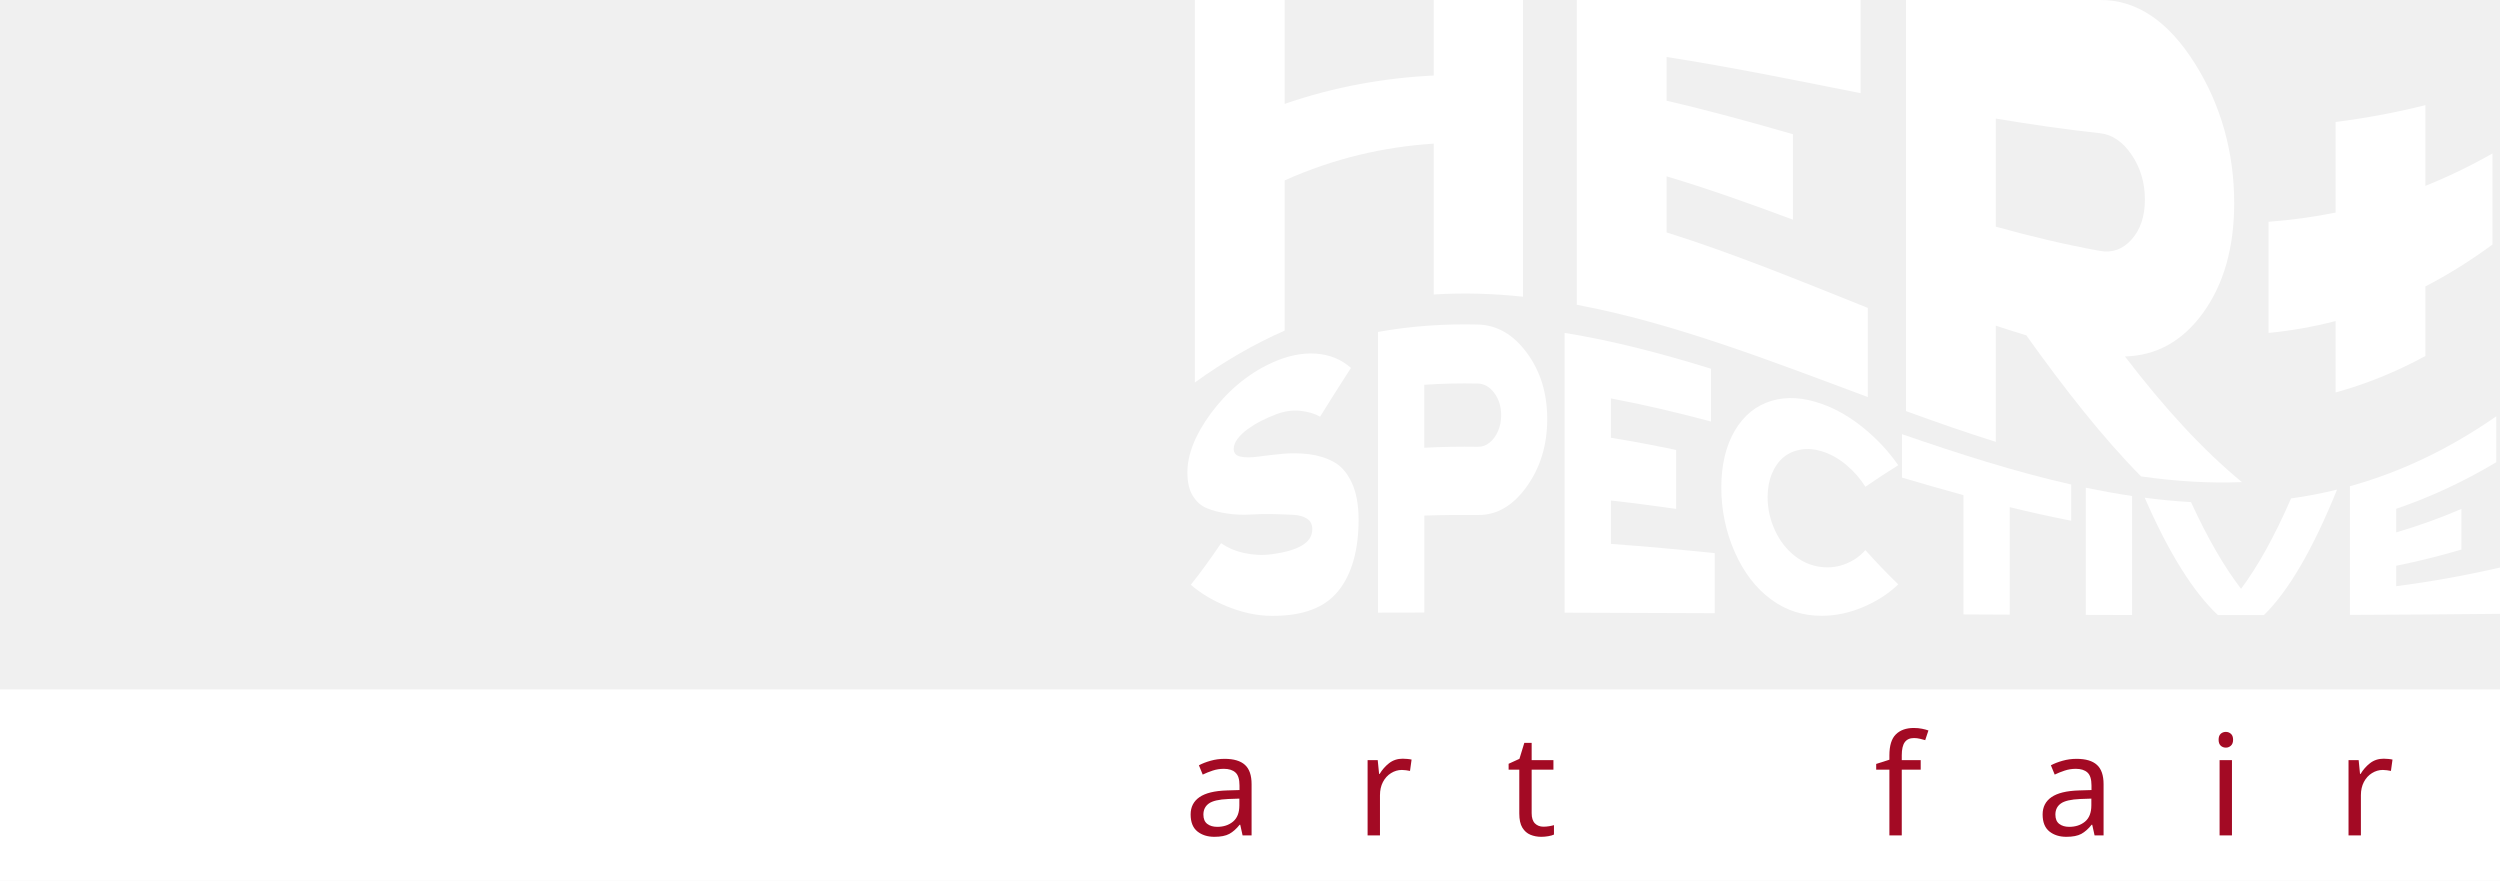
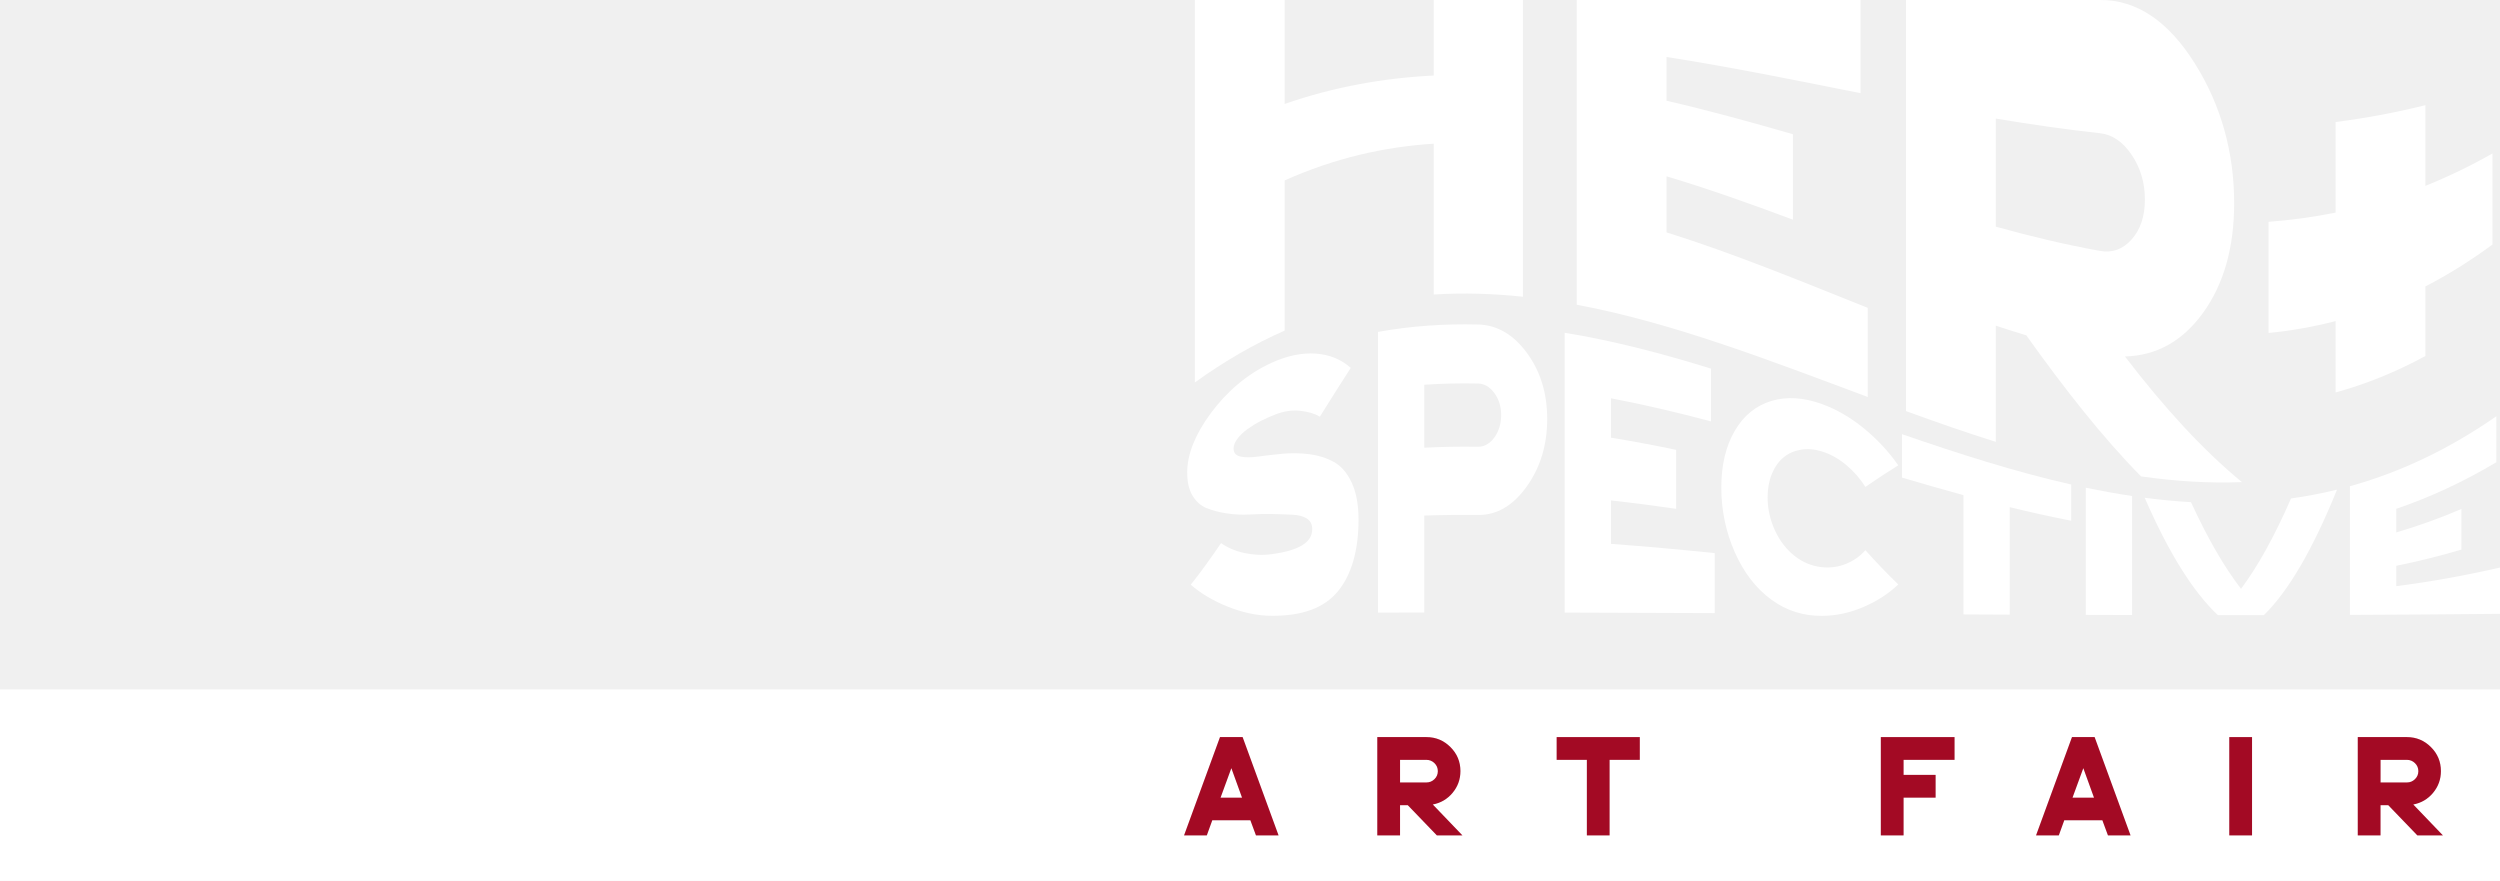
<svg xmlns="http://www.w3.org/2000/svg" id="Layer_2" data-name="Layer 2" viewBox="0 0 798.51 281.33">
  <defs>
    <style>
      .cls-1 {
-         fill: #a30a24;
-         font-family: RedickRegular, Redick;
-         font-size: 44.86px;
+         fill: none;
+       }
+ 
+       .cls-1, .cls-2, .cls-3 {
+         stroke-width: 0px;
      }

      .cls-2 {
-         letter-spacing: .58em;
+         fill: #a30a24;
      }

      .cls-3 {
-         letter-spacing: .66em;
-       }
- 
-       .cls-4 {
        fill: #fff;
-         stroke-width: 0px;
      }
    </style>
  </defs>
-   <g id="Layer_1-2" data-name="Layer 1">
+   <g id="Layer_2-2" data-name="Layer 2">
    <g>
-       <g>
-         <g>
-           <path class="cls-4" d="M457.95,0h28.5c0,15.04,0,46.63,0,94.77-9.5-1.01-19-1.31-28.5-.71v-48.18c-15.88,1.03-31.75,4.63-47.62,11.74v47.97c-9.56,4.21-19.12,9.66-28.68,16.57V0h28.68v33.19c15.88-5.5,31.75-8.28,47.62-9.08V0Z" />
-           <path class="cls-4" d="M532.31,74.24c21.42,6.71,42.84,15.55,64.27,24.1v28.48c-30.98-11.54-61.97-23.65-92.95-29.48V0h90.65c0,9.98,0,19.9,0,29.76-20.66-4.12-41.31-8.33-61.97-11.56v13.98c13.46,3.1,26.91,6.81,40.37,10.7,0,8.91,0,18.01,0,27.29-13.46-5.03-26.91-9.84-40.37-13.85v17.91Z" />
-           <path class="cls-4" d="M678.72,113.86c12.45,16.29,24.9,29.9,37.36,40.13-10.74.42-21.48-.28-32.22-1.83-12.22-12.37-24.43-27.93-36.65-45.05-3.25-.98-6.49-2.02-9.74-3.09,0,13.29,0,25.66,0,37.11-9.56-3-19.12-6.34-28.68-9.82V0h61.97c11.8-.1,21.89,6.9,30.28,20.25,8.38,13.29,12.57,28.44,12.57,44.62,0,14.21-3.31,25.86-9.92,35.03-6.61,9.13-14.93,13.67-24.96,13.96ZM637.47,72.4c11.09,3.08,22.19,5.75,33.28,7.74,3.9.7,7.26-.49,10.09-3.65,2.83-3.17,4.25-7.43,4.25-12.76,0-5.34-1.42-10.15-4.25-14.31-2.83-4.16-6.2-6.45-10.09-6.87-11.09-1.2-22.19-2.82-33.28-4.68,0,12.03,0,23.54,0,34.53Z" />
-           <path class="cls-4" d="M774.68,59.36c7.14-2.85,14.28-6.28,21.42-10.34v29.09c-7.14,5.25-14.28,9.68-21.42,13.38v22.22c-9.56,5.2-19.12,9.01-28.68,11.64v-22.81c-7.14,1.86-14.28,3.1-21.42,3.8,0-10.94,0-22.77,0-35.5,7.14-.54,14.28-1.5,21.42-2.94v-28.94c9.56-1.21,19.12-2.97,28.68-5.38v25.77Z" />
-         </g>
-         <g>
-           <path class="cls-4" d="M394.03,143.25c0,1.43.73,2.27,2.19,2.59,1.46.33,3.36.31,5.71,0,2.34-.32,4.93-.63,7.76-.89,2.83-.26,5.68-.22,8.54.14,2.86.36,5.46,1.19,7.81,2.47,2.34,1.28,4.25,3.47,5.71,6.59,1.46,3.12,2.19,7.07,2.19,11.86,0,9.67-2.19,17.54-6.57,22.85-4.38,5.36-11.41,7.89-21.09,7.85-4.99,0-9.79-1.17-14.38-3.03-4.6-1.87-8.45-4.22-11.55-6.9,3.23-4.04,6.45-8.52,9.68-13.29,2.07,1.47,4.55,2.53,7.44,3.16,2.89.62,5.83.79,8.81.36,8.58-1.17,12.87-3.71,12.87-7.97,0-1.52-.56-2.65-1.69-3.38-1.13-.73-2.63-1.14-4.52-1.23-1.89-.09-4.02-.18-6.39-.23-2.37-.05-4.81,0-7.3.15-2.5.16-4.95.02-7.35-.34-2.41-.36-4.54-.91-6.39-1.67-1.86-.76-3.36-2.07-4.52-3.96-1.16-1.89-1.73-4.34-1.73-7.51,0-5.74,2.5-12.04,7.49-18.83,4.99-6.75,11.5-12.53,19.54-16.19,4.93-2.24,9.6-3.2,14.02-2.9,4.41.31,8.14,1.86,11.19,4.56-3.29,5.08-6.57,10.3-9.86,15.58-1.64-.95-3.74-1.6-6.3-1.87-2.56-.27-5.15.12-7.76,1.11-1.7.65-3.3,1.36-4.79,2.12-1.49.76-2.92,1.64-4.29,2.63-1.37.99-2.45,2.04-3.24,3.12-.79,1.08-1.19,2.09-1.19,3.04Z" />
-           <path class="cls-4" d="M487.71,112.72c4.32,5.89,6.48,12.87,6.48,21.12,0,8.26-2.16,15.41-6.48,21.48-4.32,6.08-9.53,9.25-15.61,9.17-5.72-.06-11.44,0-17.17.19,0,9.9,0,20.23,0,30.97-4.93,0-9.86.01-14.79.03,0-34.06,0-63.95,0-89.66,10.65-1.92,21.3-2.62,31.96-2.36,6.09.16,11.29,3.2,15.61,9.07ZM472.09,142.7c1.34.02,2.57-.42,3.7-1.34,1.13-.91,2.02-2.14,2.69-3.68.67-1.54,1.01-3.23,1-5.06,0-2.75-.73-5.1-2.19-7.08-1.46-1.97-3.2-2.98-5.2-3.03-5.72-.12-11.44,0-17.17.39,0,6.47,0,13.17,0,20.11,5.72-.3,11.44-.39,17.17-.3Z" />
-           <path class="cls-4" d="M514.55,173.73c11.05.8,22.1,1.81,33.14,2.95,0,6.27,0,12.67,0,19.18-15.98-.07-31.96-.14-47.94-.17,0-33.91,0-63.7,0-89.36,15.58,2.52,31.17,6.62,46.75,11.45,0,5.49,0,11.11,0,16.85-10.65-2.83-21.31-5.37-31.96-7.38,0,4.11,0,8.3,0,12.58,6.94,1.12,13.88,2.44,20.82,3.89v18.83c-6.94-1-13.88-1.91-20.82-2.68,0,4.54,0,9.17,0,13.88Z" />
-           <path class="cls-4" d="M595.81,175.71c3.5,3.9,7,7.56,10.5,10.93-2.98,2.88-6.61,5.25-10.87,7.11-4.26,1.85-8.8,2.94-13.6,2.94-5.78,0-11.14-1.56-16.07-5.18-4.93-3.6-8.83-8.72-11.69-15.19-2.86-6.46-4.29-13.48-4.29-20.6,0-7.12,1.43-13.23,4.29-18.12,2.86-4.9,6.76-8.04,11.69-9.55,4.93-1.5,10.29-1.11,16.07.94,4.81,1.7,9.34,4.38,13.6,7.88,4.26,3.5,7.88,7.43,10.87,11.72-3.5,2.18-7,4.46-10.5,6.89-1.64-2.63-3.68-4.97-6.12-7-2.43-2.03-5.05-3.5-7.85-4.35-2.31-.71-4.54-.89-6.67-.53-2.13.37-3.97,1.18-5.52,2.47-1.55,1.29-2.79,3.03-3.7,5.24-.91,2.21-1.37,4.71-1.37,7.46,0,3.65.78,7.22,2.33,10.58,1.55,3.36,3.65,6.1,6.3,8.18,2.65,2.08,5.52,3.24,8.63,3.58,2.8.31,5.42-.08,7.85-1.08,2.43-1,4.47-2.44,6.12-4.34Z" />
-           <path class="cls-4" d="M661.55,154.76c0,4.05,0,7.9,0,11.56-6.54-1.27-13.09-2.73-19.63-4.33,0,13.1,0,24.54,0,34.33-4.93-.02-9.86-.04-14.79-.07,0-11.47,0-24.17,0-38.1-6.54-1.79-13.09-3.67-19.63-5.61,0-4.56,0-9.18,0-13.86,18.02,6.22,36.04,12.01,54.05,16.08Z" />
-           <path class="cls-4" d="M681,196.44c-4.93-.01-9.86-.02-14.79-.04v-40.63c4.93,1.03,9.86,1.93,14.79,2.66,0,16.87,0,29.53,0,38.01Z" />
-           <path class="cls-4" d="M731.77,159.2c4.9-.68,9.8-1.61,14.7-2.82-7.79,19.19-15.58,32.5-23.37,40.08-4.9,0-9.8,0-14.7,0-7.79-7.32-15.58-19.63-23.37-37.48,4.93.64,9.86,1.12,14.79,1.4,5.33,11.63,10.65,20.74,15.98,27.69,5.33-7.11,10.65-16.67,15.98-28.88Z" />
-           <path class="cls-4" d="M765.37,187.23c11.05-1.44,22.1-3.4,33.14-5.96,0,4.93,0,9.86,0,14.79-15.98.17-31.96.28-47.94.34,0-10,0-23.69,0-41.09,15.58-4.33,31.17-11.5,46.75-22.34v14.67c-10.65,6.35-21.3,11.23-31.96,14.87,0,2.58,0,5.1,0,7.54,6.94-2.03,13.88-4.51,20.82-7.5,0,4.39,0,8.72,0,12.98-6.94,2.06-13.88,3.77-20.82,5.17,0,2.24,0,4.41,0,6.52Z" />
-         </g>
-       </g>
-       <rect class="cls-4" y="220.19" width="798.51" height="61.14" />
-       <text class="cls-1" transform="translate(378.23 266.83)">
-         <tspan class="cls-3" x="0" y="0">art </tspan>
-         <tspan class="cls-2" x="220.36" y="0">f</tspan>
-         <tspan class="cls-3" x="272.13" y="0">air</tspan>
-       </text>
+       <path class="cls-1" d="M472.09,122.51c-5.72-.12-11.44,0-17.17.39,0,6.47,0,13.17,0,20.11,5.72-.3,11.44-.39,17.17-.3,1.34.02,2.57-.42,3.7-1.34,1.13-.91,2.02-2.14,2.69-3.68.67-1.54,1.01-3.23,1-5.06,0-2.75-.73-5.1-2.19-7.08-1.46-1.97-3.2-2.98-5.2-3.03Z" />
+       <path class="cls-1" d="M670.76,80.14c3.9.7,7.26-.49,10.09-3.65,2.83-3.17,4.25-7.43,4.25-12.76,0-5.34-1.42-10.15-4.25-14.31-2.83-4.16-6.2-6.45-10.09-6.87-11.09-1.2-22.19-2.82-33.28-4.68,0,12.03,0,23.54,0,34.53,11.09,3.08,22.19,5.75,33.28,7.74Z" />
+       <path class="cls-3" d="M410.32,57.63c15.87-7.11,31.75-10.72,47.62-11.74v48.18c9.5-.6,19-.3,28.5.71,0-48.15,0-79.74,0-94.77h-28.5v24.11c-15.88.79-31.75,3.58-47.62,9.08V0h-28.68v122.16c9.56-6.91,19.12-12.36,28.68-16.57v-47.97Z" />
+       <path class="cls-3" d="M596.57,98.33c-21.42-8.55-42.84-17.39-64.27-24.1v-17.91c13.46,4.01,26.91,8.81,40.37,13.85,0-9.28,0-18.38,0-27.29-13.46-3.89-26.91-7.6-40.37-10.7v-13.98c20.66,3.23,41.31,7.44,61.97,11.56,0-9.86,0-19.78,0-29.76h-90.65v97.32c30.98,5.84,61.97,17.94,92.95,29.48v-28.48Z" />
+       <path class="cls-3" d="M637.47,104.02c3.25,1.07,6.49,2.11,9.74,3.09,12.22,17.13,24.43,32.68,36.65,45.05,10.74,1.54,21.48,2.25,32.22,1.83-12.45-10.23-24.9-23.84-37.36-40.13,10.03-.28,18.35-4.83,24.96-13.96,6.61-9.17,9.92-20.82,9.92-35.03,0-16.17-4.19-31.33-12.57-44.62C692.65,6.9,682.56-.09,670.76,0h-61.97v131.31c9.56,3.48,19.12,6.82,28.68,9.82,0-11.45,0-23.82,0-37.11ZM637.47,37.87c11.09,1.86,22.19,3.47,33.28,4.68,3.9.42,7.26,2.7,10.09,6.87,2.83,4.16,4.25,8.97,4.25,14.31,0,5.33-1.42,9.59-4.25,12.76-2.83,3.17-6.2,4.35-10.09,3.65-11.09-1.99-22.19-4.66-33.28-7.74,0-10.99,0-22.5,0-34.53Z" />
+       <path class="cls-3" d="M746,102.54v22.81c9.56-2.63,19.12-6.44,28.68-11.64v-22.22c7.14-3.69,14.28-8.12,21.42-13.38v-29.09c-7.14,4.06-14.28,7.48-21.42,10.34v-25.77c-9.56,2.4-19.12,4.16-28.68,5.38v28.94c-7.14,1.44-14.28,2.4-21.42,2.94,0,12.73,0,24.57,0,35.5,7.14-.7,14.28-1.94,21.42-3.8Z" />
+       <path class="cls-3" d="M385.49,162.32c1.86.76,3.99,1.31,6.39,1.67,2.4.36,4.85.49,7.35.34,2.49-.15,4.93-.2,7.3-.15,2.37.05,4.5.14,6.39.23,1.89.09,3.39.51,4.52,1.23,1.13.73,1.69,1.86,1.69,3.38,0,4.26-4.29,6.81-12.87,7.97-2.98.43-5.92.26-8.81-.36-2.89-.62-5.37-1.69-7.44-3.16-3.23,4.76-6.45,9.25-9.68,13.29,3.1,2.68,6.95,5.04,11.55,6.9,4.6,1.86,9.39,3.03,14.38,3.03,9.68.04,16.71-2.49,21.09-7.85,4.38-5.31,6.57-13.18,6.57-22.85,0-4.78-.73-8.74-2.19-11.86-1.46-3.12-3.36-5.31-5.71-6.59-2.34-1.28-4.95-2.11-7.81-2.47-2.86-.36-5.71-.4-8.54-.14-2.83.26-5.42.57-7.76.89-2.34.32-4.25.33-5.71,0-1.46-.32-2.19-1.17-2.19-2.59,0-.95.4-1.96,1.19-3.04.79-1.08,1.87-2.13,3.24-3.12,1.37-.99,2.8-1.87,4.29-2.63,1.49-.76,3.09-1.47,4.79-2.12,2.62-1,5.2-1.38,7.76-1.11,2.56.27,4.66.91,6.3,1.87,3.29-5.28,6.57-10.5,9.86-15.58-3.04-2.7-6.77-4.25-11.19-4.56-4.42-.3-9.08.66-14.02,2.9-8.04,3.65-14.55,9.44-19.54,16.19-4.99,6.8-7.49,13.09-7.49,18.83,0,3.17.58,5.62,1.73,7.51,1.16,1.89,2.66,3.2,4.52,3.96Z" />
+       <path class="cls-3" d="M472.09,103.65c-10.65-.26-21.3.44-31.96,2.36,0,25.72,0,55.6,0,89.66,4.93-.01,9.86-.02,14.79-.03,0-10.75,0-21.07,0-30.97,5.72-.19,11.44-.25,17.17-.19,6.09.08,11.29-3.09,15.61-9.17,4.32-6.07,6.48-13.22,6.48-21.48,0-8.24-2.16-15.22-6.48-21.12-4.32-5.87-9.53-8.91-15.61-9.07ZM478.48,137.68c-.67,1.54-1.57,2.77-2.69,3.68-1.13.91-2.36,1.36-3.7,1.34-5.72-.09-11.44,0-17.17.3,0-6.94,0-13.64,0-20.11,5.72-.39,11.44-.51,17.17-.39,2.01.04,3.74,1.05,5.2,3.03,1.46,1.98,2.19,4.33,2.19,7.08,0,1.83-.34,3.52-1,5.06Z" />
+       <path class="cls-3" d="M547.69,195.85c0-6.51,0-12.91,0-19.18-11.05-1.13-22.1-2.15-33.14-2.95,0-4.71,0-9.34,0-13.88,6.94.77,13.88,1.68,20.82,2.68v-18.83c-6.94-1.45-13.88-2.76-20.82-3.89,0-4.28,0-8.48,0-12.58,10.65,2.01,21.31,4.55,31.96,7.38,0-5.74,0-11.35,0-16.85-15.58-4.84-31.17-8.93-46.75-11.45,0,25.66,0,55.45,0,89.36,15.98.04,31.96.1,47.94.17Z" />
+       <path class="cls-3" d="M581.84,129.01c-5.78-2.05-11.14-2.44-16.07-.94-4.93,1.5-8.83,4.65-11.69,9.55-2.86,4.89-4.29,11-4.29,18.12,0,7.12,1.43,14.14,4.29,20.6,2.86,6.47,6.76,11.59,11.69,15.19,4.93,3.61,10.29,5.19,16.07,5.18,4.81,0,9.34-1.09,13.6-2.94,4.26-1.86,7.88-4.23,10.87-7.11-3.5-3.37-7-7.03-10.5-10.93-1.64,1.89-3.68,3.34-6.12,4.34-2.43,1-5.05,1.39-7.85,1.08-3.11-.34-5.98-1.5-8.63-3.58-2.65-2.08-4.75-4.81-6.3-8.18-1.55-3.36-2.33-6.93-2.33-10.58,0-2.75.46-5.25,1.37-7.46.91-2.21,2.15-3.95,3.7-5.24,1.55-1.29,3.39-2.1,5.52-2.47,2.13-.36,4.35-.18,6.67.53,2.8.85,5.42,2.33,7.85,4.35,2.43,2.03,4.47,4.37,6.12,7,3.5-2.43,7-4.71,10.5-6.89-2.98-4.29-6.61-8.22-10.87-11.72-4.26-3.5-8.8-6.17-13.6-7.88Z" />
+       <path class="cls-3" d="M627.13,158.15c0,13.93,0,26.63,0,38.1,4.93.02,9.86.05,14.79.07,0-9.79,0-21.23,0-34.33,6.54,1.6,13.09,3.06,19.63,4.33,0-3.66,0-7.51,0-11.56-18.02-4.08-36.04-9.86-54.05-16.08,0,4.68,0,9.29,0,13.86,6.54,1.94,13.09,3.82,19.63,5.61Z" />
+       <path class="cls-3" d="M666.21,196.4c4.93.02,9.86.03,14.79.04,0-8.47,0-21.14,0-38.01-4.93-.73-9.86-1.63-14.79-2.66v40.63Z" />
+       <path class="cls-3" d="M715.79,188.08c-5.33-6.95-10.65-16.06-15.98-27.69-4.93-.28-9.86-.75-14.79-1.4,7.79,17.85,15.58,30.16,23.37,37.48,4.9,0,9.8,0,14.7,0,7.79-7.58,15.58-20.89,23.37-40.08-4.9,1.21-9.8,2.14-14.7,2.82-5.33,12.21-10.65,21.77-15.98,28.88Z" />
+       <path class="cls-3" d="M797.32,132.97c-15.58,10.84-31.17,18.01-46.75,22.34,0,17.39,0,31.09,0,41.09,15.98-.07,31.96-.17,47.94-.34,0-4.93,0-9.86,0-14.79-11.05,2.56-22.1,4.52-33.14,5.96,0-2.11,0-4.28,0-6.52,6.94-1.4,13.88-3.11,20.82-5.17,0-4.26,0-8.58,0-12.98-6.94,2.99-13.88,5.47-20.82,7.5,0-2.45,0-4.96,0-7.54,10.65-3.64,21.3-8.52,31.96-14.87v-14.67Z" />
+       <path class="cls-3" d="M459.25,246.31c0-1-.36-1.85-1.08-2.56-.72-.7-1.57-1.05-2.56-1.05h-8.43v7.22h8.43c.99,0,1.84-.35,2.56-1.05.72-.7,1.08-1.55,1.08-2.56Z" />
+       <path class="cls-3" d="M772.42,246.31c0-1-.36-1.85-1.08-2.56-.72-.7-1.57-1.05-2.56-1.05h-8.43v7.22h8.43c.99,0,1.84-.35,2.56-1.05.72-.7,1.08-1.55,1.08-2.56Z" />
+       <polygon class="cls-3" points="661.97 254.77 668.84 254.77 665.43 245.35 661.97 254.77" />
+       <polygon class="cls-3" points="389.85 254.77 396.71 254.77 393.3 245.35 389.85 254.77" />
+       <path class="cls-3" d="M0,220.19v61.14h798.51v-61.14H0ZM401.15,266.83l-1.79-4.84h-12.16l-1.75,4.84h-7.27l11.48-31.4h7.22l11.48,31.4h-7.22ZM458.93,266.83l-9.29-9.65h-2.47v9.65h-7.27v-31.4h15.7c2.99,0,5.55,1.06,7.67,3.19,2.12,2.12,3.19,4.68,3.19,7.67,0,2.63-.84,4.95-2.51,6.95-1.68,2-3.78,3.25-6.33,3.72l9.47,9.87h-8.17ZM523.76,242.7h-9.65v24.14h-7.27v-24.14h-9.65v-7.27h26.56v7.27ZM624.29,242.7h-16.28v4.8h10.23v7.27h-10.23v12.07h-7.27v-31.4h23.55v7.27ZM673.28,266.83l-1.79-4.84h-12.16l-1.75,4.84h-7.27l11.48-31.4h7.22l11.48,31.4h-7.22ZM719.31,266.83h-7.27v-31.4h7.27v31.4ZM772.11,266.83l-9.29-9.65h-2.47v9.65h-7.27v-31.4h15.7c2.99,0,5.55,1.06,7.67,3.19,2.12,2.12,3.19,4.68,3.19,7.67,0,2.63-.84,4.95-2.51,6.95-1.68,2-3.78,3.25-6.33,3.72l9.47,9.87h-8.17Z" />
+       <path class="cls-2" d="M389.67,235.43l-11.48,31.4h7.27l1.75-4.84h12.16l1.79,4.84h7.22l-11.48-31.4h-7.22ZM389.85,254.77l3.45-9.42,3.41,9.42h-6.86Z" />
+       <path class="cls-2" d="M463.96,253.24c1.67-2,2.51-4.32,2.51-6.95,0-2.99-1.06-5.55-3.19-7.67-2.12-2.12-4.68-3.19-7.67-3.19h-15.7v31.4h7.27v-9.65h2.47l9.29,9.65h8.17l-9.47-9.87c2.54-.48,4.65-1.72,6.33-3.72ZM447.18,249.92v-7.22h8.43c.99,0,1.84.35,2.56,1.05.72.7,1.08,1.56,1.08,2.56s-.36,1.86-1.08,2.56c-.72.7-1.57,1.05-2.56,1.05h-8.43Z" />
+       <polygon class="cls-2" points="497.2 242.7 506.85 242.7 506.85 266.83 514.11 266.83 514.11 242.7 523.76 242.7 523.76 235.43 497.2 235.43 497.2 242.7" />
+       <polygon class="cls-2" points="600.74 266.83 608.01 266.83 608.01 254.77 618.24 254.77 618.24 247.5 608.01 247.5 608.01 242.7 624.29 242.7 624.29 235.43 600.74 235.43 600.74 266.83" />
+       <path class="cls-2" d="M661.8,235.43l-11.48,31.4h7.27l1.75-4.84h12.16l1.79,4.84h7.22l-11.48-31.4h-7.22ZM661.97,254.77l3.45-9.42,3.41,9.42h-6.86Z" />
+       <rect class="cls-2" x="712.04" y="235.43" width="7.27" height="31.4" />
+       <path class="cls-2" d="M777.13,253.24c1.67-2,2.51-4.32,2.51-6.95,0-2.99-1.06-5.55-3.19-7.67-2.12-2.12-4.68-3.19-7.67-3.19h-15.7v31.4h7.27v-9.65h2.47l9.29,9.65h8.17l-9.47-9.87c2.54-.48,4.65-1.72,6.33-3.72ZM760.36,249.92v-7.22h8.43c.99,0,1.84.35,2.56,1.05.72.7,1.08,1.56,1.08,2.56s-.36,1.86-1.08,2.56c-.72.7-1.57,1.05-2.56,1.05h-8.43Z" />
    </g>
  </g>
</svg>
